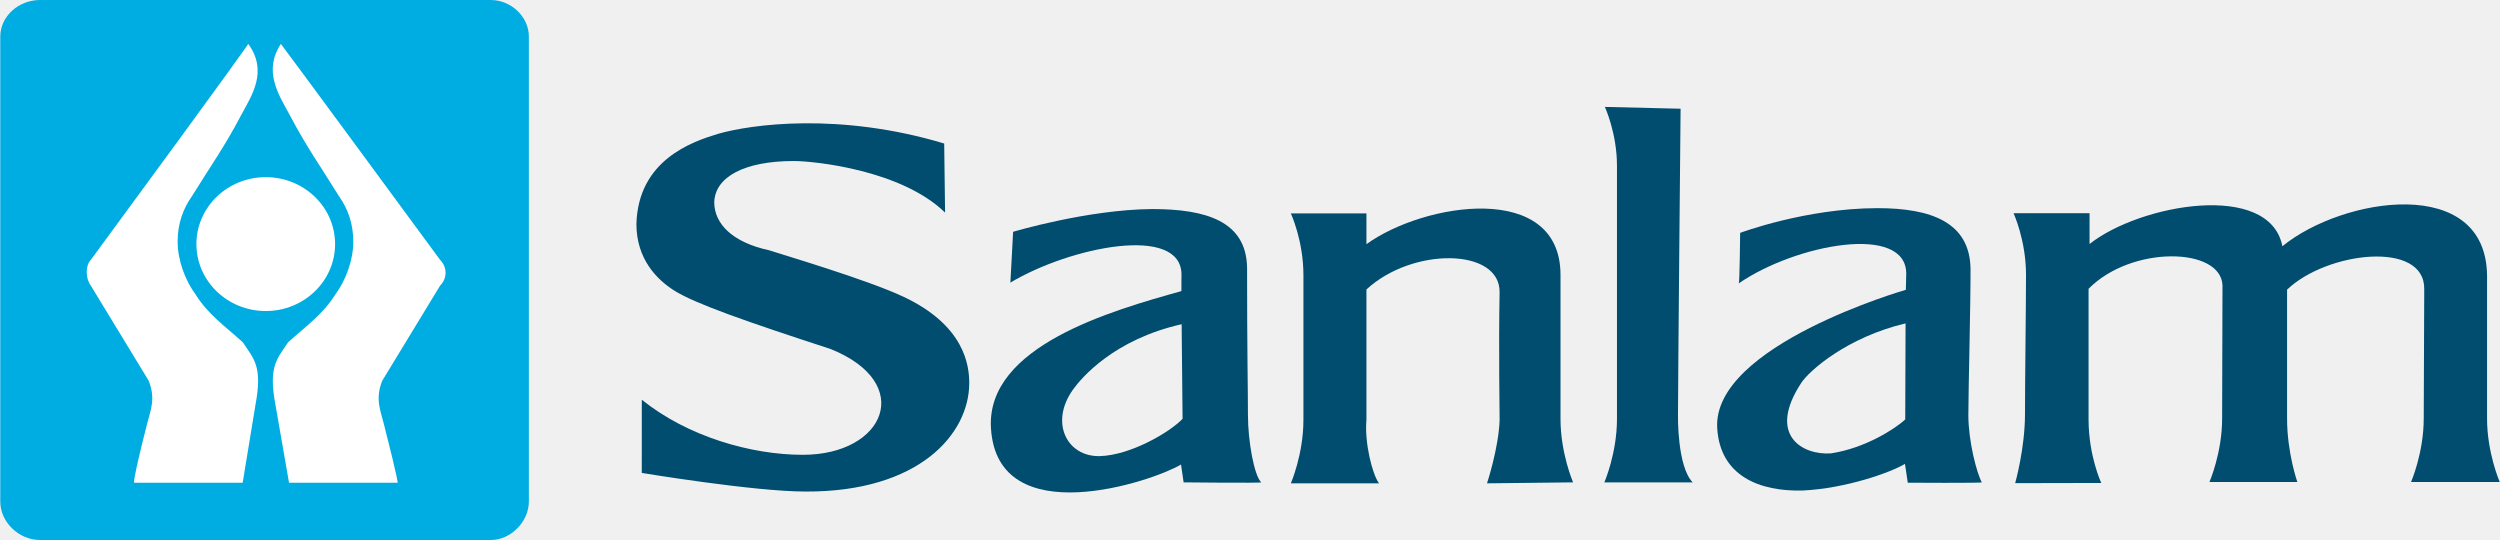
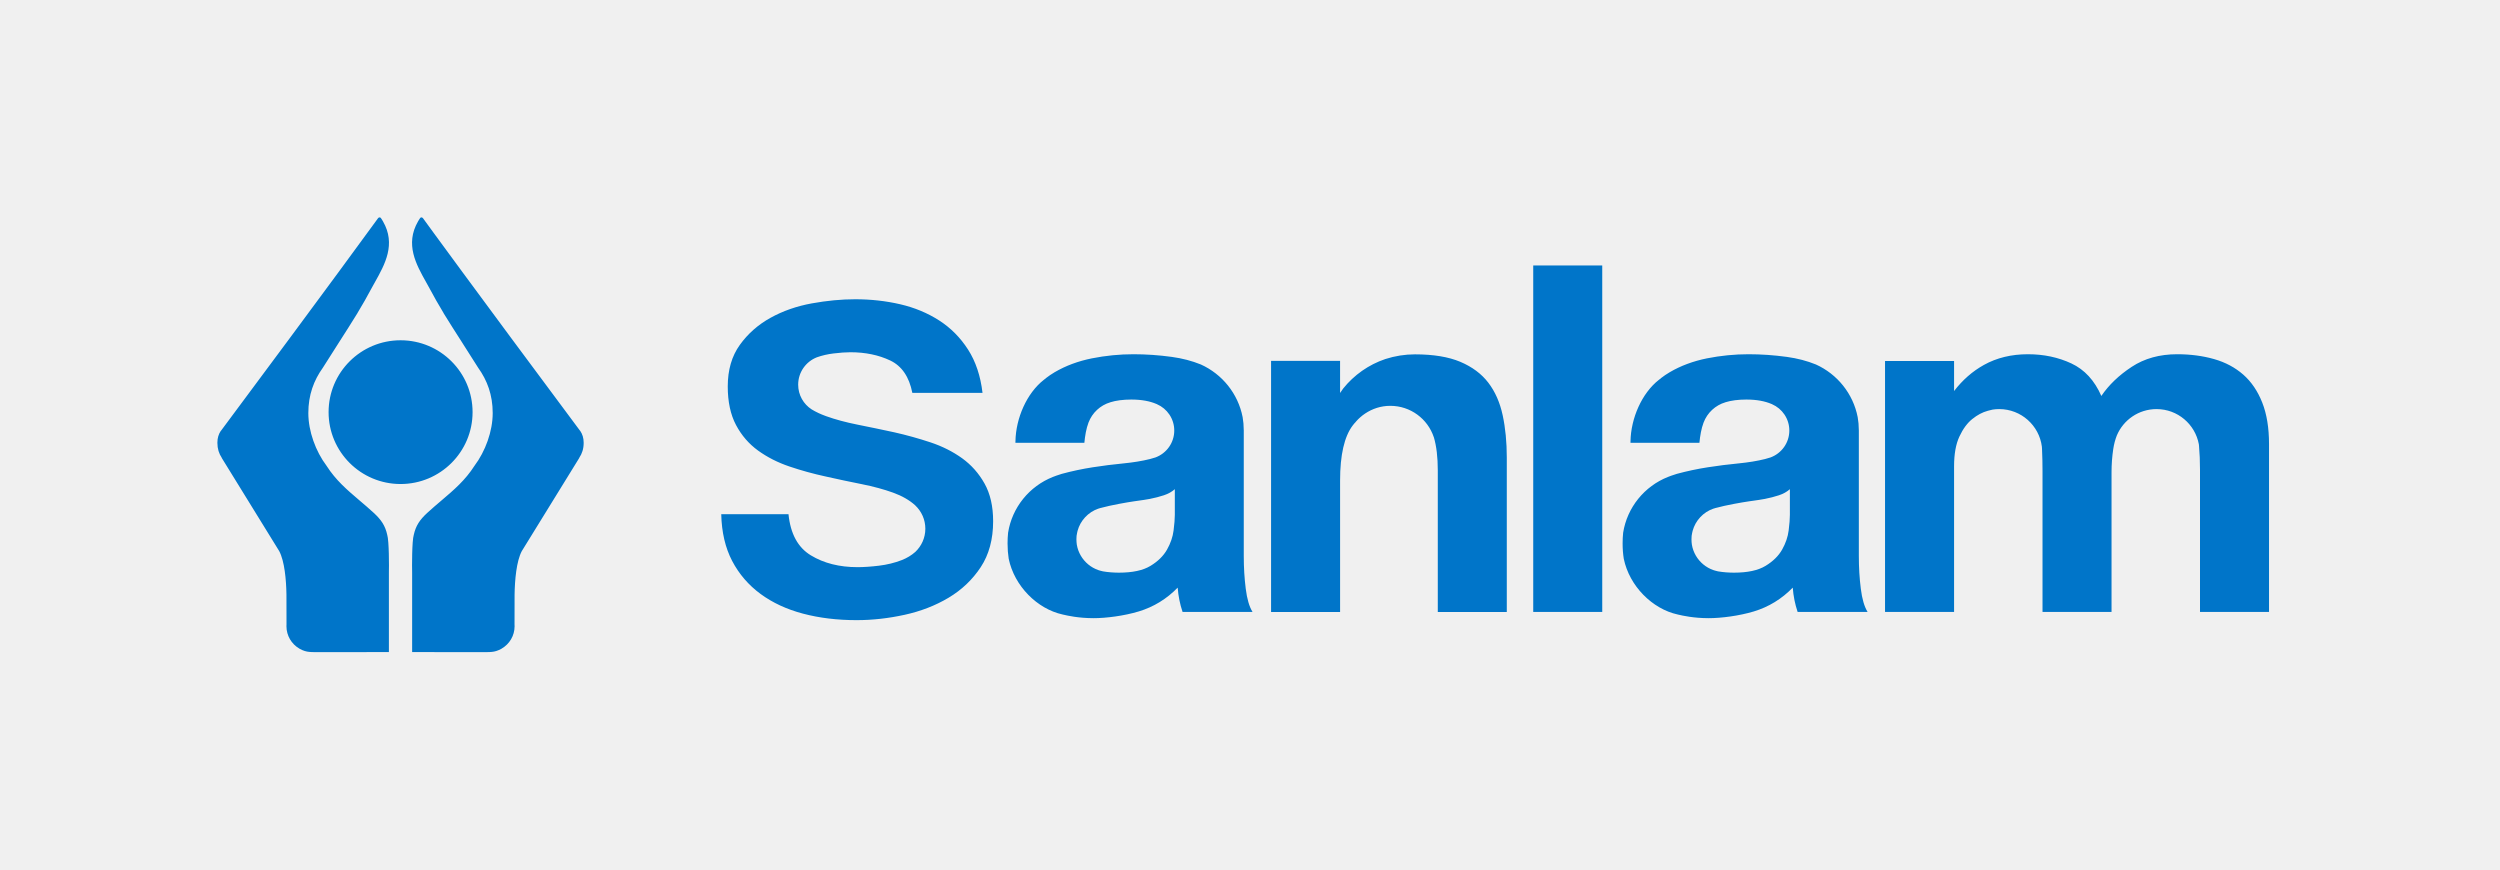
- <svg xmlns="http://www.w3.org/2000/svg" height="540" width="2500" viewBox="0 0 353.659 76.407">
-   <path d="M4.707 3.918h63.541v68.327H4.707z" fill="#fff" />
-   <path d="M4.707 3.921h63.541v68.327H4.707z" fill="none" stroke="#fff" stroke-miterlimit="3.864" stroke-width="1.295" />
-   <g fill="#004d6f">
-     <path d="M167.157 45.874c-9.539 2.151-14.145 7.536-15.363 9.236-3.371 4.711-.83 9.551 3.793 9.428 4.375-.125 9.952-3.418 11.702-5.279zm-23.846-13.075s10.474-3.14 19.645-3.219c7.707-.002 13.33 1.733 13.46 8.268 0 12.021.123 17.276.123 20.856 0 3.719.873 8.553 1.873 9.543 0 .125-10.974.005-10.974.005l-.37-2.528c-3.873 2.355-26.015 9.837-26.893-5.161-.676-11.609 17.123-16.626 26.948-19.374l.002-.976.01-1.341c0-7.159-15.712-3.964-24.21 1.115z" fill-rule="evenodd" />
-     <path d="M90.768 66.916s15.854 2.635 23.169 2.635c16.1.071 23.167-8.167 23.167-15.343 0-2.473-.632-8.168-9.368-12.248-5.159-2.414-17.09-5.938-18.989-6.558-5.125-1.113-7.724-3.714-7.724-6.805.13-3.589 4.303-5.813 11.267-5.813 2.798 0 15.19 1.236 21.395 7.298l-.125-9.774c-14.813-4.455-27.345-2.722-32.03-1.361-3.671 1.113-11.265 3.711-11.52 12.741 0 4.952 2.875 7.849 5.318 9.404 2.911 1.855 10.38 4.455 22.154 8.289 12.024 4.826 7.719 14.972-3.925 14.972-7.342 0-16.333-2.597-22.785-7.796zM322.905 34.843c-1.793-9.243-20.135-5.981-27.284-.317v-4.363h-10.755s1.764 3.825 1.764 8.7c0 4.623-.144 14.837-.144 19.717 0 4.877-1.39 9.784-1.39 9.784l12.181-.026s-1.796-3.854-1.796-8.988V40.864c6.049-6.154 18.686-5.921 18.95-.515l-.05 18.864c0 4.877-1.794 8.985-1.794 8.985h12.436s-1.454-4.108-1.454-8.985V40.984c5.635-5.404 19.534-7.02 19.409-.053l-.072 18.282c0 4.877-1.796 8.985-1.796 8.985h12.549s-1.793-4.108-1.793-8.985V39.066c-.08-14.433-20.427-11.2-28.961-4.223" />
-     <path d="M269.589 45.756c-8.258 1.957-13.616 6.678-14.755 8.414-4.868 7.409.165 10.251 4.18 9.981 4.806-.719 9.049-3.438 10.527-4.796zm.038-4.75l.058-2.274c0-7.132-15.601-4.197-23.692 1.358.122-.123.188-7.14.188-7.14s9.276-3.479 19.39-3.498c7.697-.005 13.08 2.024 13.21 8.539.019 4.94-.308 17.178-.308 20.746 0 3.705 1.199 8.274 1.908 9.51 0 .123-10.48.054-10.48.054l-.397-2.666c-1.964 1.192-8.306 3.476-14.505 3.773-6.036.145-11.649-2.026-12.061-8.817-.713-11.705 26.689-19.585 26.689-19.585z" fill-rule="evenodd" />
-     <path d="M237.756 15.383l-10.714-.255s1.711 3.704 1.711 8.313v35.85c0 4.863-1.786 8.962-1.786 8.962h12.501c-2.204-2.255-2.082-9.452-2.082-9.452 0-4.47.37-43.418.37-43.418M193.303 30.193h-10.695s1.781 3.844 1.781 8.717v20.508c0 4.868-1.781 8.972-1.781 8.972h12.477c-.957-1.284-2.067-5.758-1.781-8.972V40.96c6.503-6.031 18.965-5.906 18.842.428-.151 7.69.012 17.745.003 18.029-.128 3.959-1.784 8.972-1.784 8.972l12.181-.138s-1.781-4.104-1.781-8.974V38.91c0-13.333-19.311-10.255-27.46-4.361v-4.356" />
+ <svg xmlns="http://www.w3.org/2000/svg" width="138" height="48" viewBox="0 0 138 48" fill="none">
+   <g clip-path="url(#clip0_16265_11162)">
+     <path fill-rule="evenodd" clip-rule="evenodd" d="M19.844 27.623L19.844 27.623L19.844 27.623C19.16 27.041 18.537 26.511 18.025 25.711C17.422 24.909 17.02 23.804 17.02 22.802C17.02 21.8 17.321 20.998 17.823 20.297C18.11 19.84 18.403 19.382 18.689 18.935L18.689 18.935C19.056 18.361 19.413 17.805 19.73 17.287C19.73 17.286 19.73 17.285 19.73 17.285L19.73 17.284C20 16.838 20.27 16.366 20.55 15.839C20.599 15.749 20.65 15.658 20.702 15.566C21.245 14.596 21.869 13.481 21.141 12.22C21.141 12.22 21.137 12.214 21.131 12.203C21.112 12.171 21.093 12.14 21.073 12.107L21.061 12.09C21.046 12.066 21.032 12.045 21.024 12.034C21.024 12.034 21.024 12.034 21.023 12.033C21.023 12.033 21.023 12.033 21.022 12.033L21.021 12.031C20.991 11.997 20.951 12 20.951 12C20.917 12 20.892 12.017 20.869 12.043H20.869C20.855 12.059 20.841 12.079 20.827 12.102C20.756 12.202 18.024 15.956 12.212 23.759C12.205 23.766 12.199 23.773 12.193 23.781L12.183 23.792C12.068 23.966 12 24.176 12 24.432V24.453C12 24.769 12.087 25.043 12.241 25.268L12.236 25.271L15.414 30.423C15.707 30.975 15.8 32.003 15.812 32.828C15.816 33.178 15.816 33.959 15.815 34.469L15.815 34.469C15.813 34.502 15.812 34.534 15.812 34.567C15.812 35.092 16.095 35.551 16.519 35.799C16.528 35.806 16.538 35.813 16.551 35.819C16.754 35.927 16.903 35.969 17.073 35.985C17.121 35.991 17.17 35.994 17.219 35.995C17.33 36.001 17.424 36 17.542 35.999H17.542C17.597 35.998 17.657 35.998 17.727 35.998H17.73L21.467 35.995V31.608C21.476 31.306 21.479 29.848 21.375 29.522C21.262 29.008 21.038 28.688 20.638 28.317C20.367 28.067 20.101 27.841 19.844 27.623ZM24.373 27.623C24.116 27.841 23.85 28.067 23.578 28.317C23.178 28.688 22.955 29.008 22.841 29.522C22.737 29.848 22.74 31.306 22.75 31.608V35.995L26.488 35.998H26.49C26.559 35.998 26.619 35.998 26.674 35.999L26.674 35.999H26.674H26.674C26.793 36 26.887 36.001 26.998 35.995C27.047 35.994 27.096 35.991 27.144 35.985C27.314 35.969 27.463 35.927 27.666 35.819C27.678 35.813 27.689 35.806 27.698 35.799C28.122 35.551 28.406 35.092 28.406 34.567C28.406 34.534 28.404 34.502 28.402 34.469C28.401 33.959 28.401 33.178 28.405 32.828C28.416 32.003 28.51 30.975 28.802 30.423L31.98 25.271L31.976 25.268C32.129 25.043 32.218 24.769 32.218 24.453V24.432C32.218 24.176 32.149 23.966 32.033 23.792L32.024 23.781C32.018 23.773 32.012 23.766 32.005 23.759C26.192 15.956 23.46 12.202 23.39 12.102C23.376 12.079 23.362 12.059 23.348 12.043H23.347C23.324 12.017 23.299 12 23.265 12C23.265 12 23.226 11.997 23.196 12.031L23.194 12.033C23.194 12.033 23.193 12.034 23.193 12.034C23.182 12.048 23.163 12.077 23.145 12.107C23.124 12.14 23.105 12.171 23.086 12.203C23.079 12.214 23.076 12.22 23.076 12.22C22.347 13.481 22.972 14.597 23.516 15.567L23.516 15.567C23.568 15.659 23.619 15.75 23.667 15.839C23.948 16.366 24.217 16.838 24.488 17.284C24.488 17.284 24.488 17.284 24.487 17.285C24.487 17.285 24.486 17.286 24.486 17.287C24.804 17.805 25.16 18.361 25.527 18.934L25.527 18.935L25.527 18.935L25.527 18.935C25.814 19.382 26.107 19.84 26.393 20.297C26.896 20.998 27.197 21.8 27.197 22.802C27.197 23.804 26.795 24.909 26.192 25.711C25.68 26.511 25.057 27.041 24.373 27.623ZM84.634 33.778H88.444V14.652H84.634V33.778ZM53.107 25.294C53.618 25.663 54.031 26.129 54.347 26.692C54.662 27.255 54.821 27.948 54.821 28.772C54.821 29.769 54.593 30.614 54.136 31.307C53.679 32 53.085 32.564 52.358 32.997C51.629 33.431 50.819 33.744 49.927 33.939C49.034 34.134 48.155 34.232 47.285 34.232C46.219 34.232 45.234 34.113 44.332 33.875C43.429 33.637 42.647 33.273 41.983 32.786C41.32 32.298 40.797 31.692 40.416 30.966C40.036 30.24 39.835 29.379 39.813 28.382H43.525C43.633 29.465 44.046 30.224 44.762 30.657C45.478 31.09 46.335 31.307 47.333 31.307C47.68 31.307 48.076 31.28 48.522 31.226C48.966 31.172 49.385 31.069 49.775 30.918C50.064 30.805 50.313 30.654 50.525 30.466C50.866 30.144 51.079 29.689 51.079 29.184C51.079 28.675 50.862 28.217 50.517 27.894L50.518 27.894L50.519 27.893C50.198 27.606 49.793 27.373 49.303 27.196C48.792 27.011 48.212 26.854 47.562 26.724C46.91 26.594 46.248 26.454 45.575 26.302C44.88 26.151 44.214 25.966 43.573 25.749C42.933 25.532 42.358 25.241 41.847 24.872C41.338 24.504 40.931 24.033 40.627 23.459C40.323 22.885 40.172 22.174 40.172 21.33C40.172 20.42 40.394 19.655 40.839 19.038C41.283 18.42 41.847 17.923 42.532 17.543C43.215 17.165 43.975 16.899 44.81 16.747C45.645 16.596 46.443 16.519 47.203 16.519C48.071 16.519 48.901 16.612 49.694 16.796C50.486 16.98 51.202 17.278 51.842 17.689C52.483 18.101 53.014 18.638 53.438 19.298C53.861 19.959 54.126 20.756 54.235 21.687H50.361C50.187 20.799 49.779 20.203 49.14 19.899C48.5 19.596 47.767 19.444 46.943 19.444C46.682 19.444 46.373 19.467 46.015 19.51C45.688 19.549 45.379 19.621 45.088 19.724C44.485 19.962 44.059 20.549 44.059 21.235C44.059 21.807 44.355 22.309 44.802 22.598C44.916 22.668 45.039 22.733 45.169 22.794C45.171 22.795 45.198 22.808 45.232 22.823C45.282 22.845 45.346 22.873 45.361 22.879L45.395 22.893L45.395 22.893C45.454 22.916 45.57 22.961 45.597 22.971C46.108 23.155 46.691 23.312 47.343 23.442C47.996 23.572 48.671 23.713 49.368 23.864C50.042 24.016 50.707 24.201 51.359 24.417C52.013 24.634 52.594 24.927 53.107 25.294ZM123.828 20.679C124.275 21.072 124.624 21.586 124.874 22.218C125.125 22.853 125.25 23.616 125.25 24.509V33.777H121.44V25.929C121.44 25.465 121.422 25.028 121.386 24.616C121.384 24.59 121.381 24.565 121.378 24.539L121.378 24.539L121.378 24.539L121.375 24.517C121.169 23.416 120.204 22.582 119.041 22.582C118.056 22.582 117.21 23.181 116.85 24.035C116.758 24.269 116.691 24.52 116.651 24.79C116.588 25.21 116.557 25.634 116.557 26.063V33.777H112.747V26.009C112.747 25.599 112.738 25.192 112.72 24.79C112.719 24.745 112.716 24.702 112.712 24.658C112.566 23.488 111.567 22.582 110.356 22.582C110.23 22.582 110.108 22.592 109.988 22.611C109.907 22.628 109.821 22.649 109.729 22.675C109.434 22.754 109.147 22.907 108.87 23.13C108.592 23.353 108.355 23.675 108.16 24.094C107.963 24.514 107.865 25.063 107.865 25.741V33.777H104.054V19.928H104.445H107.865V21.585C108.332 20.976 108.881 20.495 109.514 20.143C110.221 19.75 111.03 19.554 111.942 19.554C112.818 19.554 113.619 19.724 114.343 20.063C115.067 20.402 115.618 21 115.994 21.857C116.405 21.251 116.963 20.715 117.67 20.25C118.376 19.785 119.214 19.554 120.179 19.554C120.912 19.554 121.592 19.643 122.219 19.822C122.844 20 123.38 20.287 123.828 20.679ZM68.656 30.696C68.656 31.323 68.692 31.92 68.764 32.491C68.835 33.063 68.961 33.492 69.139 33.777H65.277C65.204 33.562 65.147 33.344 65.101 33.12C65.057 32.898 65.025 32.67 65.008 32.438C64.399 33.063 63.684 33.501 62.861 33.751C62.038 34 61.043 34.123 60.369 34.123C59.532 34.123 58.928 33.983 58.704 33.931L58.655 33.92C57.254 33.612 55.993 32.352 55.68 30.843C55.639 30.58 55.617 30.298 55.617 30C55.617 29.794 55.627 29.598 55.646 29.41C55.867 28.002 56.828 26.839 58.118 26.328C58.118 26.328 58.432 26.204 58.609 26.157C59.172 26.005 59.74 25.884 60.312 25.795C60.885 25.706 61.448 25.634 62.003 25.581C62.557 25.527 63.049 25.446 63.478 25.339C63.585 25.313 63.687 25.282 63.783 25.25C64.387 25.027 64.819 24.446 64.819 23.765C64.819 23.114 64.426 22.556 63.864 22.312L63.865 22.311C63.86 22.309 63.855 22.307 63.85 22.305L63.843 22.302L63.835 22.299C63.475 22.144 63.016 22.055 62.446 22.055C61.994 22.055 61.611 22.107 61.292 22.204L61.293 22.206C60.737 22.369 60.291 22.785 60.088 23.321L60.087 23.32C59.957 23.667 59.893 24.059 59.857 24.442H56.052C56.052 24.439 56.052 24.436 56.052 24.433C56.051 24.43 56.051 24.427 56.051 24.425C56.051 24.414 56.051 24.403 56.052 24.392C56.052 24.381 56.052 24.37 56.052 24.36L56.053 24.359L56.053 24.359L56.053 24.358C56.073 23.085 56.68 21.701 57.616 20.97C57.628 20.959 57.641 20.95 57.654 20.94L57.654 20.94C57.668 20.929 57.682 20.919 57.695 20.909C57.71 20.898 57.723 20.889 57.736 20.879L57.732 20.875C57.885 20.756 58.048 20.646 58.219 20.545C58.827 20.189 59.512 19.934 60.272 19.781C61.032 19.63 61.797 19.554 62.567 19.554C63.263 19.554 63.97 19.603 64.685 19.701C65.26 19.78 65.793 19.919 66.287 20.119C67.463 20.651 68.34 21.726 68.593 23.024C68.633 23.251 68.654 23.485 68.654 23.724C68.654 23.734 68.656 23.754 68.656 23.754V30.696ZM102.716 32.491C102.644 31.92 102.608 31.323 102.608 30.696V23.754C102.608 23.754 102.606 23.734 102.606 23.724C102.606 23.485 102.584 23.251 102.544 23.024C102.291 21.726 101.415 20.651 100.238 20.119C99.745 19.919 99.211 19.78 98.637 19.701C97.922 19.603 97.215 19.554 96.518 19.554C95.749 19.554 94.984 19.63 94.224 19.781C93.464 19.934 92.779 20.189 92.171 20.545C91.999 20.646 91.837 20.756 91.683 20.875L91.688 20.879C91.674 20.889 91.661 20.898 91.647 20.909C91.633 20.919 91.619 20.929 91.605 20.94L91.595 20.948C91.586 20.955 91.576 20.962 91.567 20.97C90.632 21.701 90.025 23.085 90.004 24.358V24.36C90.003 24.381 90.003 24.403 90.003 24.425V24.442H93.808C93.845 24.059 93.909 23.667 94.039 23.32L94.04 23.321C94.243 22.785 94.689 22.369 95.244 22.206L95.244 22.204C95.563 22.107 95.946 22.055 96.397 22.055C96.967 22.055 97.427 22.144 97.786 22.299L97.799 22.304C97.805 22.306 97.81 22.309 97.817 22.311L97.816 22.312C98.378 22.556 98.771 23.114 98.771 23.765C98.771 24.446 98.339 25.027 97.734 25.25C97.638 25.282 97.537 25.313 97.43 25.339C97.001 25.446 96.509 25.527 95.954 25.581C95.4 25.634 94.836 25.706 94.264 25.795C93.691 25.884 93.124 26.005 92.56 26.157C92.383 26.204 92.069 26.328 92.069 26.328C90.779 26.839 89.819 28.002 89.597 29.41C89.578 29.598 89.568 29.794 89.568 30C89.568 30.298 89.59 30.58 89.632 30.843C89.944 32.352 91.205 33.612 92.607 33.92L92.656 33.931C92.88 33.983 93.484 34.123 94.32 34.123C94.994 34.123 95.99 34 96.813 33.751C97.635 33.501 98.35 33.063 98.96 32.438C98.977 32.67 99.008 32.898 99.053 33.12C99.098 33.344 99.156 33.562 99.228 33.777H103.09C102.913 33.492 102.786 33.063 102.716 32.491ZM98.801 28.423C98.801 28.637 98.779 28.923 98.734 29.28C98.69 29.638 98.569 29.99 98.373 30.338C98.175 30.686 97.871 30.986 97.46 31.235C97.048 31.486 96.467 31.611 95.716 31.611C95.454 31.611 95.121 31.59 94.834 31.539C94.717 31.517 94.576 31.468 94.576 31.468C94.168 31.326 93.829 31.042 93.614 30.677C93.505 30.491 93.428 30.284 93.391 30.063V30.059C93.384 30.015 93.379 29.971 93.376 29.925C93.372 29.875 93.37 29.824 93.37 29.773C93.37 29.724 93.372 29.675 93.376 29.627C93.377 29.608 93.378 29.59 93.379 29.572C93.388 29.495 93.429 29.314 93.434 29.3C93.59 28.729 94.021 28.271 94.576 28.078V28.08C94.612 28.067 94.649 28.055 94.687 28.045C95.311 27.874 96.16 27.73 96.548 27.673C96.62 27.663 96.692 27.653 96.763 27.643C96.989 27.611 97.208 27.58 97.419 27.54C97.697 27.485 97.956 27.419 98.198 27.339C98.439 27.259 98.64 27.147 98.801 27.003V28.423ZM64.85 28.423C64.85 28.637 64.827 28.923 64.782 29.28C64.737 29.638 64.617 29.99 64.42 30.338C64.223 30.686 63.919 30.986 63.509 31.235C63.097 31.486 62.516 31.611 61.764 31.611C61.502 31.611 61.169 31.59 60.882 31.539C60.765 31.517 60.624 31.468 60.624 31.468C60.217 31.326 59.877 31.042 59.663 30.677C59.553 30.491 59.476 30.284 59.44 30.063C59.44 30.062 59.44 30.062 59.44 30.061L59.439 30.06L59.439 30.059C59.432 30.015 59.428 29.971 59.425 29.925C59.421 29.875 59.418 29.824 59.418 29.773C59.418 29.724 59.421 29.675 59.424 29.627C59.425 29.608 59.426 29.59 59.428 29.572L59.428 29.572C59.437 29.495 59.478 29.314 59.482 29.3C59.638 28.729 60.069 28.271 60.624 28.078V28.08C60.66 28.067 60.698 28.055 60.735 28.045C61.36 27.874 62.209 27.73 62.596 27.673C62.669 27.663 62.741 27.652 62.813 27.642C63.039 27.611 63.258 27.58 63.468 27.54C63.746 27.485 64.004 27.419 64.246 27.339C64.487 27.259 64.688 27.147 64.85 27.003V28.423ZM82.948 22.921C82.796 22.217 82.532 21.618 82.156 21.126C81.781 20.636 81.266 20.252 80.613 19.974C79.961 19.698 79.125 19.56 78.105 19.56C77.552 19.56 77.007 19.647 76.471 19.819C75.548 20.13 74.745 20.7 74.147 21.442C74.087 21.523 74.029 21.606 73.972 21.693V19.921H70.163V19.934V22.643V33.784H73.973V26.524C73.973 25.114 74.205 24.1 74.671 23.484C74.724 23.412 74.783 23.346 74.844 23.283L74.841 23.281C75.146 22.929 75.545 22.662 75.999 22.516C76.234 22.442 76.486 22.402 76.746 22.402C77.864 22.402 78.811 23.127 79.145 24.13L79.147 24.13C79.293 24.622 79.366 25.233 79.366 25.962V33.784H83.175V25.265C83.175 24.408 83.1 23.627 82.948 22.921ZM22.112 26.718C24.306 26.718 26.086 24.942 26.086 22.75C26.086 20.559 24.306 18.783 22.112 18.783C19.917 18.783 18.138 20.559 18.138 22.75C18.138 24.942 19.917 26.718 22.112 26.718Z" fill="#0075C9" />
  </g>
-   <path d="M27.753 34.535c0-5.231 4.392-9.469 9.811-9.469s9.81 4.238 9.81 9.469-4.392 9.474-9.81 9.474-9.811-4.243-9.811-9.474m20.143-6.82c-2.563-4.145-4.608-6.996-6.914-11.397-1.539-2.849-3.842-6.217-1.279-10.102 0 0 1.024 1.296 22.537 30.564 1.024 1.036 1.024 2.589 0 3.625l-8.197 13.469c-1.024 2.59-.255 4.145.257 6.217 2.051 8.029 1.928 8.217 1.928 8.217H40.859l-1.928-11.065c-1.024-5.44.257-6.476 1.796-8.808 2.56-2.33 4.865-3.885 6.659-6.733 1.534-2.072 2.563-4.921 2.563-7.51 0-2.592-.772-4.667-2.053-6.477zm-20.746 0c2.56-4.145 4.611-6.996 6.916-11.397 1.539-2.849 3.842-6.217 1.024-10.102 0 0-.77 1.296-22.285 30.564-.767.776-.767 2.589 0 3.625l8.197 13.469c1.024 2.59.257 4.145-.257 6.217-2.048 8.029-1.815 8.217-1.815 8.217h15.368l1.817-11.065c1.024-5.44-.257-6.476-1.796-8.808-2.56-2.33-4.865-3.885-6.659-6.733-1.536-2.072-2.563-4.921-2.563-7.51.003-2.592.772-4.667 2.053-6.477zM5.632 76.406C2.563 76.406 0 73.817 0 70.969V5.181C0 2.329 2.563 0 5.632 0h63.781c2.817 0 5.38 2.329 5.38 5.181v65.788c0 2.849-2.563 5.438-5.38 5.438H5.632z" fill="#00ade3" fill-rule="evenodd" />
+   <defs>
+     <clipPath id="clip0_16265_11162">
+       <rect width="114" height="24" fill="white" transform="translate(12 12)" />
+     </clipPath>
+   </defs>
</svg>
